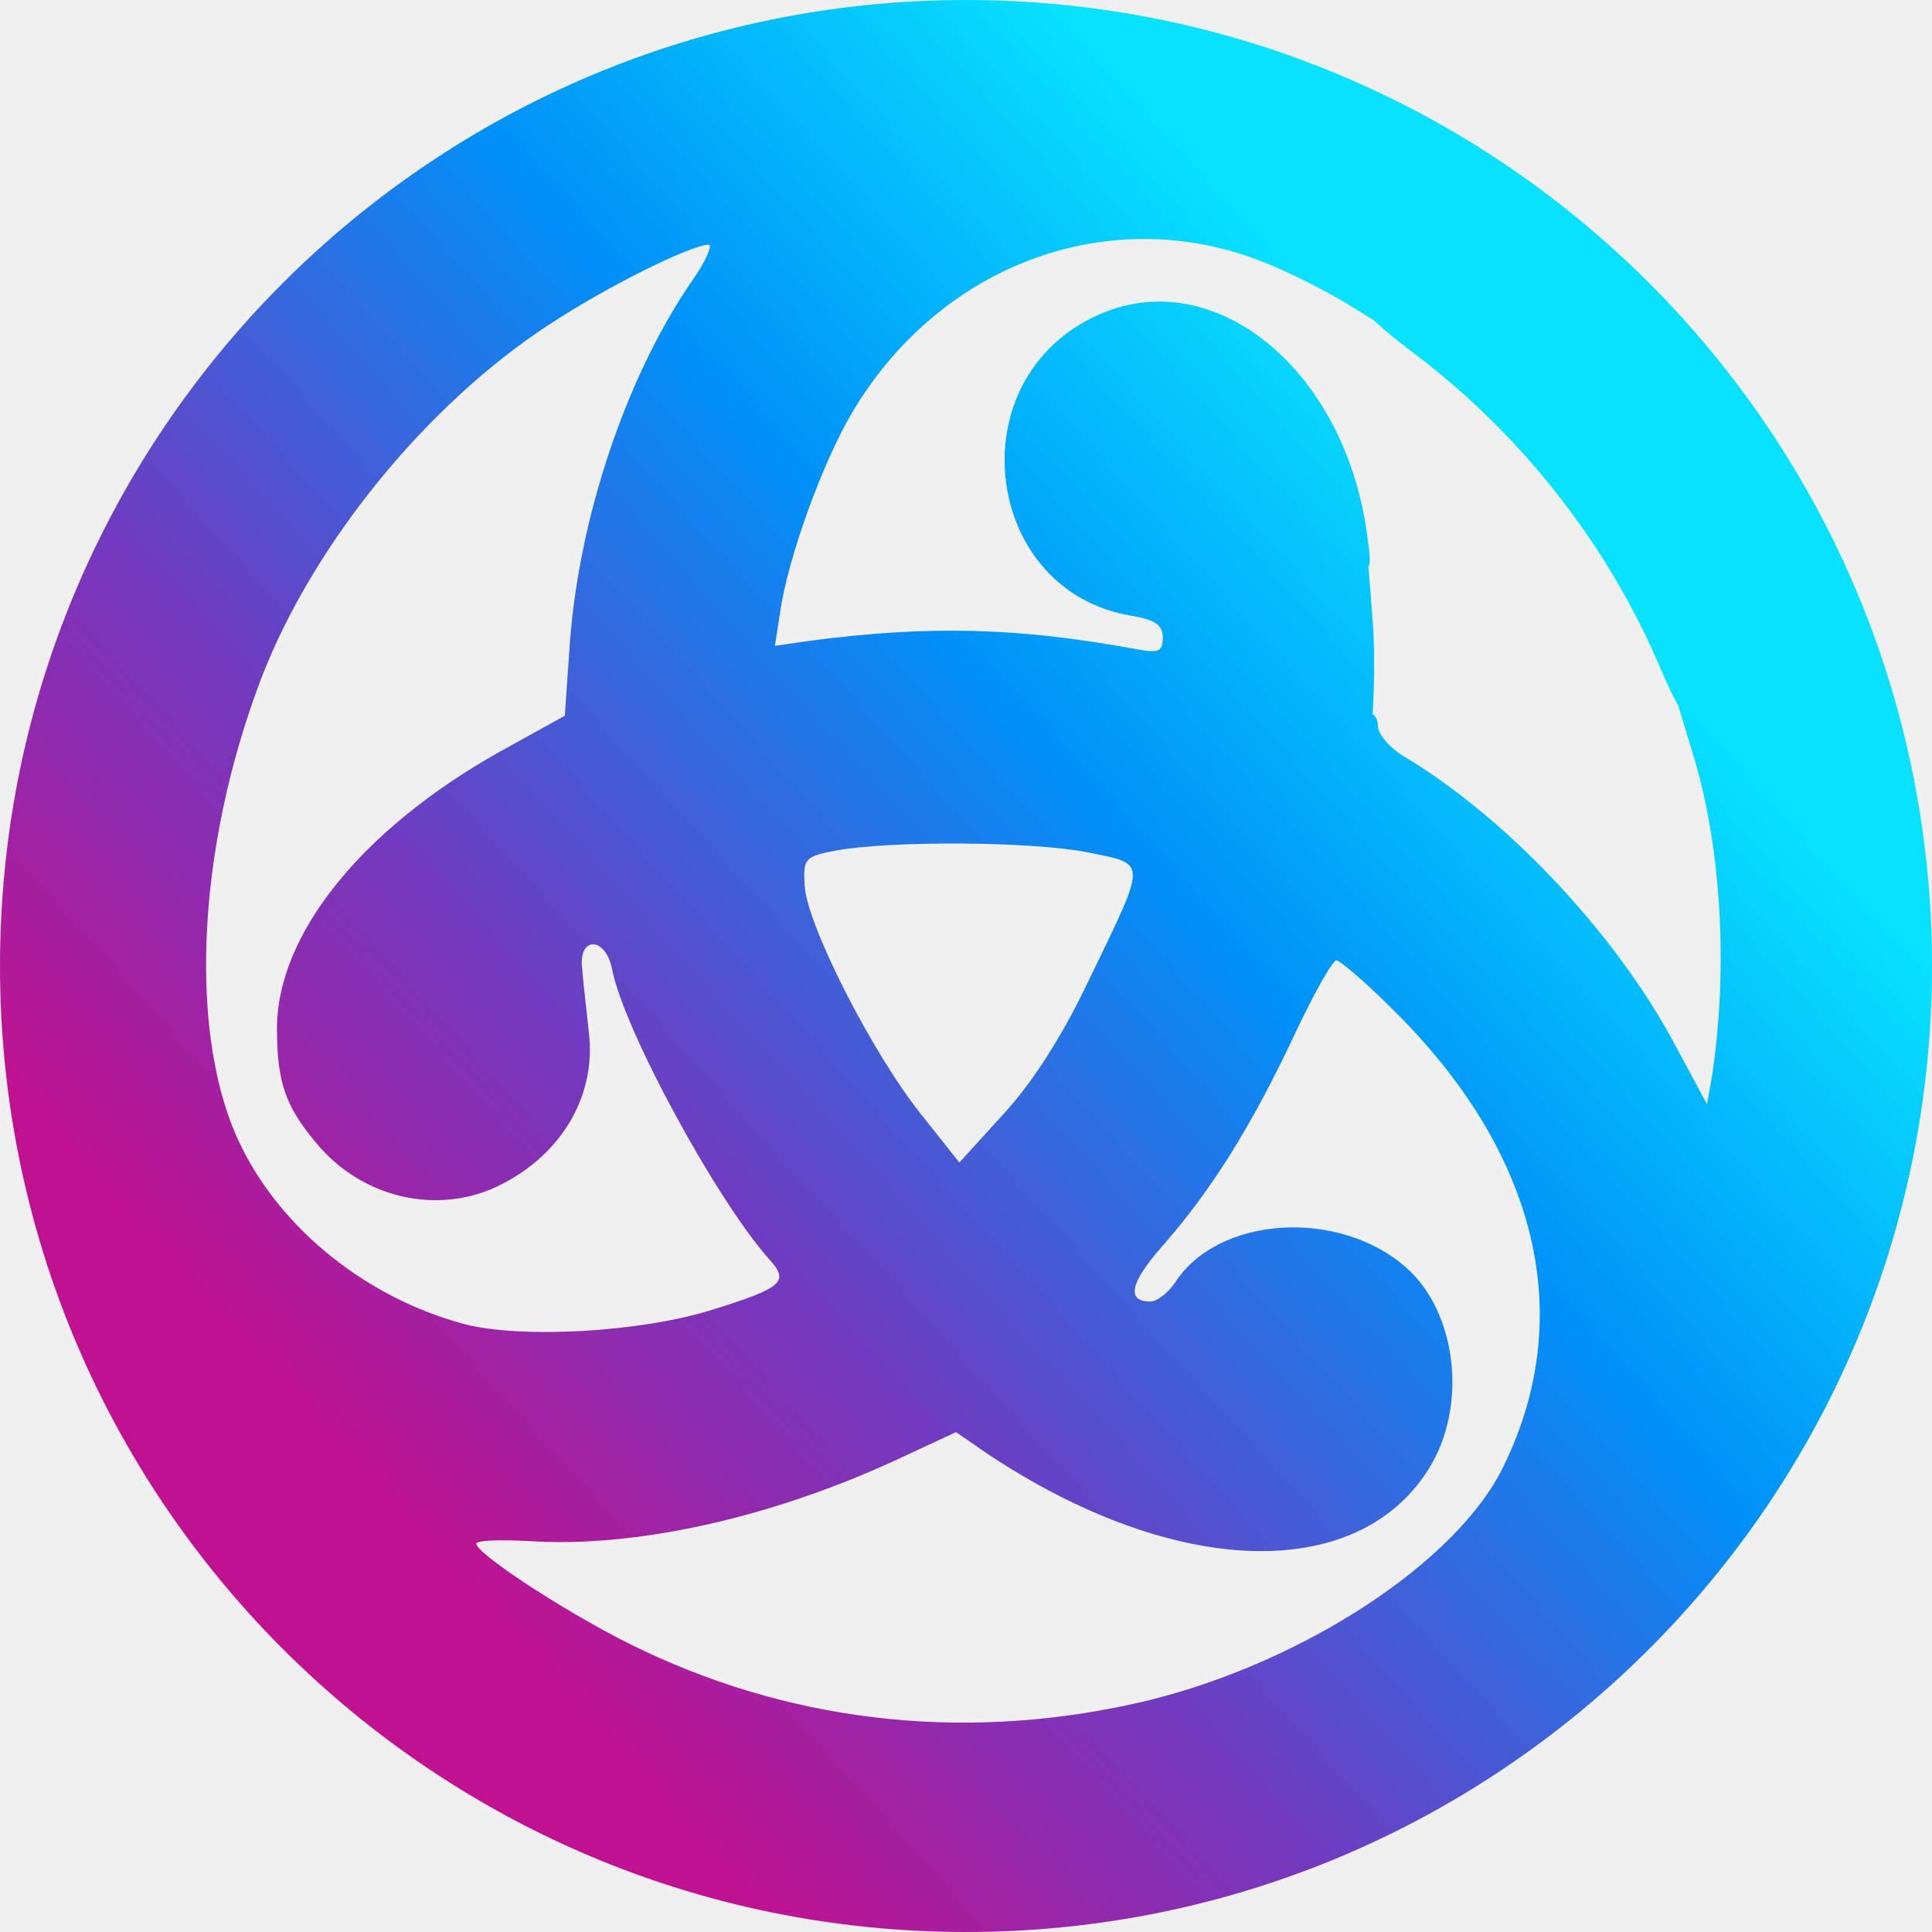
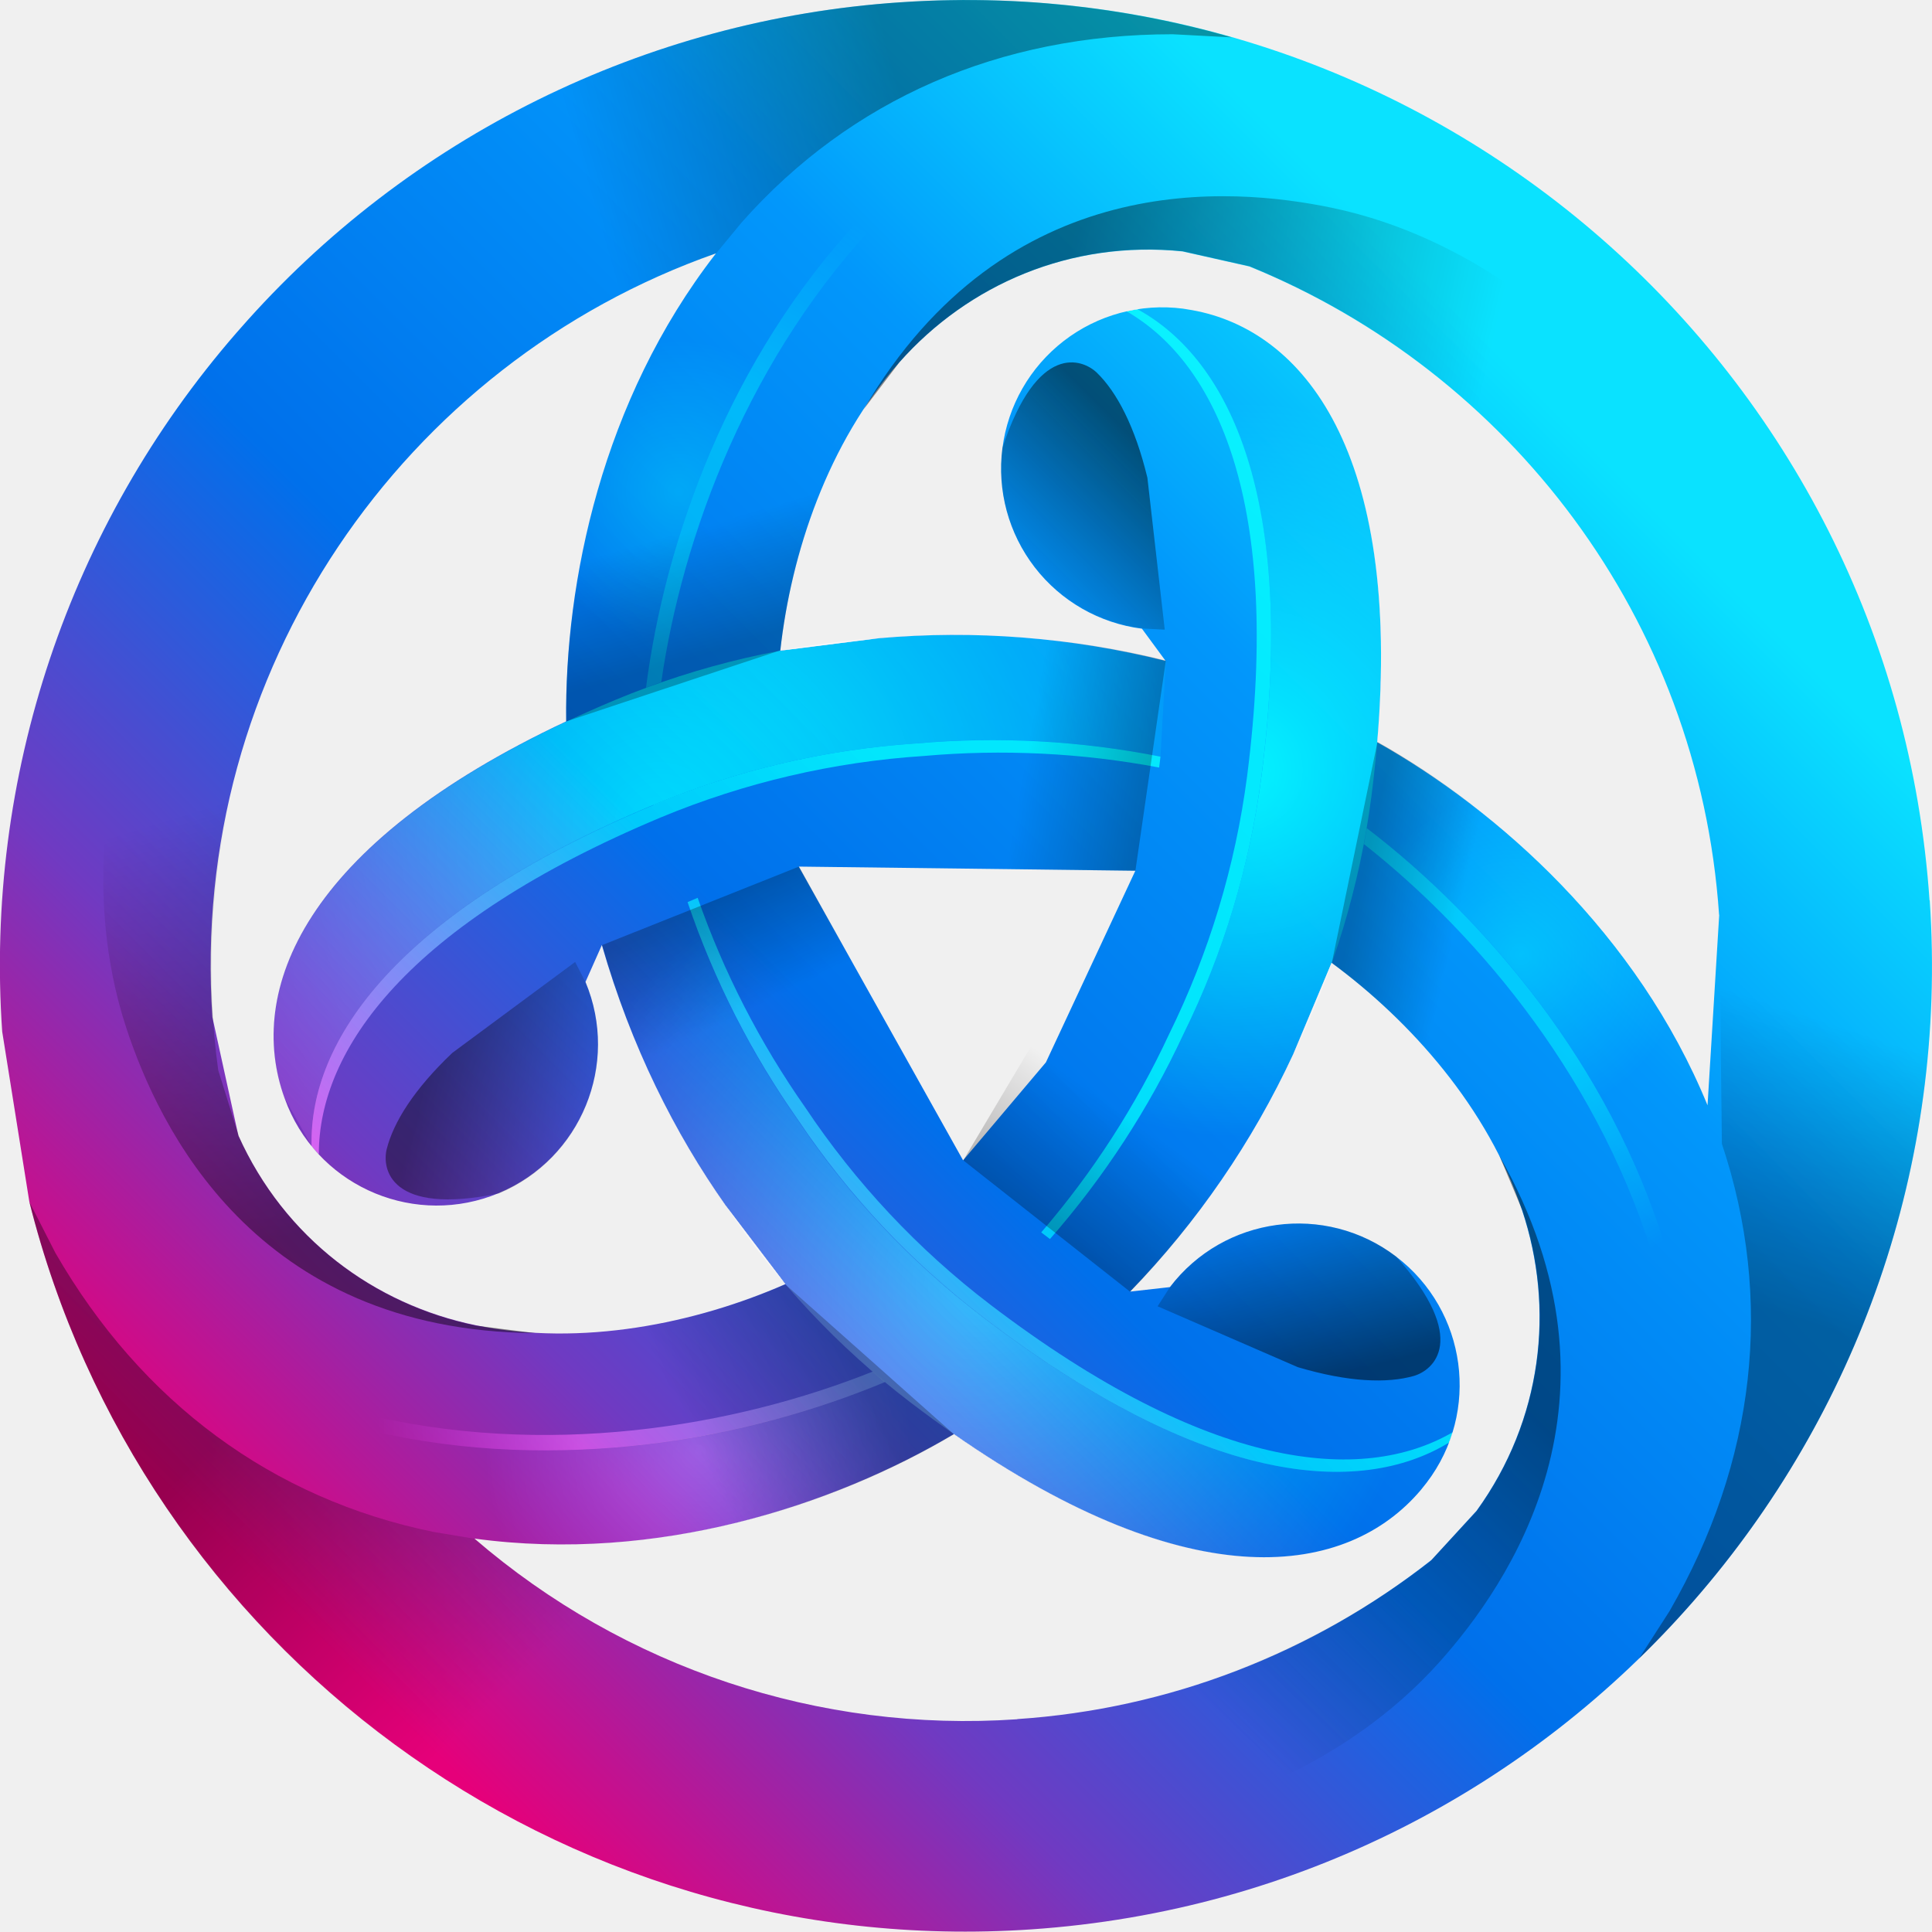
- <svg xmlns="http://www.w3.org/2000/svg" viewBox="0 0 190 190">
-   <linearGradient id="a" x1="134.875" y1="33.89" x2="24.736" y2="133.676" gradientUnits="userSpaceOnUse">
-     <stop offset="0" stop-color="#08e2ff" />
-     <stop offset=".34" stop-color="#0090f8" />
-     <stop offset=".701" stop-color="#713ac0" />
-     <stop offset="1" stop-color="#c01290" />
+ <svg xmlns="http://www.w3.org/2000/svg" viewBox="0 0 44 44">
+   <linearGradient id="a" x1="6.987" y1="37.014" x2="35.036" y2="8.96" gradientUnits="userSpaceOnUse">
+     <stop offset="0" stop-color="#e6007a" />
+     <stop offset=".21" stop-color="#703ac2" />
+     <stop offset=".46" stop-color="#0070eb" />
+     <stop offset=".77" stop-color="#0297fb" />
+     <stop offset="1" stop-color="#0ae2ff" />
  </linearGradient>
-   <path fill="url(#a)" fill-rule="evenodd" d="M190 95c0 52.467-42.533 95-95 95S0 147.467 0 95 42.533 0 95 0s95 42.533 95 95Zm-26.6-29.02c.547 1.274 1.057 2.366 1.647 3.427l1.365 4.498c2.846 9.084 3.579 21.194 1.952 31.914l-.488 2.782-3.254-6.056c-5.856-10.883-16.593-22.257-26.679-28.23-1.302-.82-2.441-2.129-2.441-2.947 0-.5-.175-.899-.512-1.155.192-3.348.208-6.562.004-9.148a369.278 369.278 0 0 0-.418-5.321c.246-.39.125-1.311-.131-3.197-2.277-16.693-15.698-27.167-27.249-21.194-13.095 6.71-10.248 26.922 4.149 29.214 2.278.409 3.01.9 3.01 2.127 0 1.391-.407 1.555-2.603 1.146-11.551-2.128-20.335-2.373-32.13-.819l-3.416.492.488-3.11c.732-5.483 4.311-15.22 7.24-20.049 8.703-14.484 25.378-20.539 40.343-14.565 2.359.9 6.02 2.782 8.216 4.091l2.593 1.61c1.056.986 2.317 2.018 3.84 3.166 10.759 8.057 19.381 19.156 24.474 31.323Zm-93.376 62.834c7.077-2.21 7.646-2.784 5.532-5.074-5.125-5.81-14.235-22.503-15.374-28.478-.65-3.191-3.334-3.191-2.928 0 .057.797.231 2.382.414 4.044l.003.032v.001l.001.007.002.013v.004c.079.712.158 1.438.23 2.119.814 6.547-3.009 12.602-9.597 15.466-5.938 2.455-12.933.654-17.244-4.583-3.01-3.601-3.823-5.973-3.823-11.21 0-9.247 8.297-19.558 21.799-27.168l6.507-3.6.488-7.038c.895-12.438 5.531-26.186 11.876-35.515 1.464-2.045 2.196-3.764 1.79-3.764-1.709 0-10.006 4.092-15.7 7.856-12.038 7.856-23.181 21.521-28.305 34.778-6.426 16.857-7.24 35.432-1.953 46.071 4.067 8.265 12.445 14.893 21.88 17.429 5.613 1.473 17.326.819 24.403-1.39Zm37.778-33.909h-.001l-.767 1.586c-2.522 5.318-5.45 9.901-8.297 13.011l-4.393 4.827-3.822-4.827c-4.718-5.893-11.225-18.658-11.388-22.423-.162-2.617 0-2.863 3.092-3.436 5.368-.982 19.195-.9 24.645.163.242.05.484.1.726.146l.081.016h.003l.01.002c1.882.375 3.046.607 3.499 1.303.735 1.128-.404 3.477-3.388 9.632Zm4.926 72.369c15.454-3.764 30.583-13.667 35.137-23.077 7.241-14.811 3.336-30.85-10.817-44.843-2.685-2.7-5.287-4.909-5.612-4.909-.407 0-2.359 3.518-4.311 7.691-4.148 8.756-7.971 14.893-12.852 20.458-3.173 3.601-3.498 5.401-1.139 5.401.651 0 1.709-.818 2.441-1.882 4.229-6.547 16.104-7.283 22.693-1.473 5.043 4.418 6.101 13.747 2.197 19.885-7.077 11.211-25.053 10.638-43.355-1.555l-3.091-2.128-6.343 2.947c-12.202 5.563-25.297 8.428-35.546 7.774-2.928-.165-5.287-.083-5.287.245 0 1.063 10.005 7.529 16.512 10.555 15.454 7.283 32.454 8.92 49.373 4.911Z" />
+   <path fill="url(#a)" d="M43.944 20.508C43.119 8.384 32.626-.772 20.507.052A21.939 21.939 0 0 0 5.466 7.488l-.083.094A21.942 21.942 0 0 0 .05 23.493l.618 3.875C3.21 37.498 12.702 44.674 23.492 43.94c12.12-.824 21.28-11.317 20.456-23.44l-.004.007Zm-4.79.327-.266 4.338c-1.597-3.897-4.752-6.713-7.523-8.268.561-6.604-1.68-9.39-4.217-9.842l-.207-.034a3.67 3.67 0 0 0-4.111 3.178 3.67 3.67 0 0 0 3.177 4.111l.539.734a19.7 19.7 0 0 0-6.536-.516l-2.24.283c.248-2.23 1.088-4.737 2.71-6.566 1.57-1.774 3.905-2.786 6.45-2.527l1.525.343c5.896 2.402 10.237 8 10.696 14.766h.004ZM23.82 24.194l-1.886 2.232-3.743-6.69 7.666.094-2.037 4.364ZM16.305 5.77l-.011.016c-2.58 3.328-3.438 7.466-3.4 10.643-6.002 2.816-7.29 6.149-6.416 8.573l.076.196a3.676 3.676 0 0 0 4.808 1.973 3.676 3.676 0 0 0 1.972-4.808l.373-.84c.67 2.323 1.66 4.285 2.816 5.926l1.363 1.796c-2.055.9-4.646 1.427-7.044.938-2.32-.475-4.364-1.988-5.414-4.323l-.591-2.695C4.302 15.286 9.189 8.27 16.305 5.77Zm6.86 33.385a17.126 17.126 0 0 1-12.36-4.115c4.171.568 8.184-.757 10.918-2.38 5.44 3.791 8.972 3.242 10.636 1.273l.132-.166a3.674 3.674 0 0 0-.697-5.15 3.674 3.674 0 0 0-5.15.696l-.908.102a19.654 19.654 0 0 0 3.716-5.407l.874-2.082c1.807 1.333 3.562 3.31 4.337 5.633.75 2.243.463 4.774-1.035 6.848l-1.024 1.118a17.09 17.09 0 0 1-9.435 3.626l-.004.004Z" />
+   <radialGradient id="b" cx="28.271" cy="17.544" r="8.366" fx="28.271" fy="17.544" gradientUnits="userSpaceOnUse">
+     <stop offset="0" stop-color="#fff" />
+     <stop offset="1" stop-color="#fff" stop-opacity="0" />
+   </radialGradient>
+   <path fill="url(#b)" opacity=".9" style="mix-blend-mode:overlay" d="m27.15 7.059-1.25-.015c2.104 1.144 3.636 4.333 2.83 10.629a18.829 18.829 0 0 1-1.78 5.888 19.606 19.606 0 0 1-3.039 4.661l1.826 1.201a19.651 19.651 0 0 0 3.716-5.406 18.698 18.698 0 0 0 1.781-5.889c.96-7.492-1.397-10.587-4.085-11.065v-.004Z" />
+   <path fill="#fff" d="M28.73 17.669c.807-6.292-.726-9.484-2.83-10.629l-.245.049c2.06 1.186 3.543 4.371 2.748 10.58a18.83 18.83 0 0 1-1.78 5.888 19.516 19.516 0 0 1-2.91 4.51l.199.151a19.682 19.682 0 0 0 3.038-4.66 18.7 18.7 0 0 0 1.78-5.89Z" opacity=".8" style="mix-blend-mode:overlay" />
+   <radialGradient id="c" cx="15.908" cy="33.064" r="4.868" fx="15.908" fy="33.064" gradientUnits="userSpaceOnUse">
+     <stop offset="0" stop-color="#fff" />
+     <stop offset="1" stop-color="#fff" stop-opacity="0" />
+   </radialGradient>
+   <path fill="url(#c)" opacity=".5" style="mix-blend-mode:overlay" d="m20.73 31.942-.58-.467c-3.105 1.295-7.409 2.108-11.686 1.114l2.338 2.451c4.172.569 8.185-.756 10.919-2.379l-.99-.72Z" />
+   <linearGradient id="d" x1="8.603" y1="32.239" x2="13.294" y2="32.175" gradientUnits="userSpaceOnUse">
+     <stop offset="0" stop-color="#fff" stop-opacity="0" />
+     <stop offset="1" stop-color="#fff" />
+   </linearGradient>
+   <path fill="url(#d)" opacity=".6" style="mix-blend-mode:overlay" d="m20.154 31.475-.282-.237c-3.129 1.25-7.455 1.999-11.72.934l.316.417c4.273.994 8.58.181 11.686-1.114Z" />
+   <radialGradient id="e" cx="15.008" cy="18.794" r="13.321" fx="15.008" fy="18.794" gradientUnits="userSpaceOnUse">
+     <stop offset="0" stop-color="#fff" />
+     <stop offset="1" stop-color="#fff" stop-opacity="0" />
+   </radialGradient>
+   <path fill="url(#e)" opacity=".9" style="mix-blend-mode:overlay" d="m6.482 25.007.614 1.091c-.06-2.394 1.935-5.32 7.786-7.767a18.788 18.788 0 0 1 5.99-1.4c1.717-.155 3.58-.09 5.557.3l.124-2.179a19.621 19.621 0 0 0-6.54-.516 18.809 18.809 0 0 0-5.99 1.4c-6.969 2.915-8.47 6.503-7.54 9.074v-.003Z" />
+   <path fill="#fff" d="M14.882 18.335c-5.851 2.447-7.847 5.373-7.786 7.767l.165.185c-.003-2.376 2.015-5.252 7.786-7.67a18.787 18.787 0 0 1 5.99-1.4 19.59 19.59 0 0 1 5.362.263l.03-.248a19.651 19.651 0 0 0-5.557-.301 18.811 18.811 0 0 0-5.99 1.4v.004Z" opacity=".8" style="mix-blend-mode:overlay" />
+   <radialGradient id="f" cx="34.631" cy="21.742" r="3.742" fx="34.631" fy="21.742" gradientUnits="userSpaceOnUse">
+     <stop offset="0" stop-color="#fff" />
+     <stop offset="1" stop-color="#fff" stop-opacity="0" />
+   </radialGradient>
+   <path fill="url(#f)" opacity=".4" style="mix-blend-mode:overlay" d="m31.241 18.124-.113.734c2.673 2.041 5.531 5.366 6.811 9.563l.953-3.252c-1.593-3.897-4.748-6.71-7.52-8.265l-.13 1.22Z" />
+   <linearGradient id="g" x1="37.566" y1="28.477" x2="35.165" y2="24.446" gradientUnits="userSpaceOnUse">
+     <stop offset="0" stop-color="#fff" stop-opacity="0" />
+     <stop offset="1" stop-color="#fff" />
+   </linearGradient>
+   <path fill="url(#g)" opacity=".5" style="mix-blend-mode:overlay" d="m31.127 18.858-.064.366c2.647 2.085 5.46 5.455 6.668 9.683l.204-.485c-1.28-4.198-4.135-7.52-6.811-9.564h.003Z" />
+   <radialGradient id="h" cx="22.322" cy="29.268" r="10.262" fx="22.322" fy="29.268" gradientUnits="userSpaceOnUse">
+     <stop offset="0" stop-color="#fff" />
+     <stop offset="1" stop-color="#fff" stop-opacity="0" />
+   </radialGradient>
+   <path fill="url(#h)" opacity=".9" style="mix-blend-mode:overlay" d="m32.358 33.93.64-1.077c-2.044 1.25-5.572.983-10.621-2.861a18.717 18.717 0 0 1-4.21-4.488 19.53 19.53 0 0 1-2.518-4.963l-1.954.983a19.707 19.707 0 0 0 2.824 5.922 18.79 18.79 0 0 0 4.209 4.488c6.009 4.579 9.868 4.085 11.626 1.996h.004Z" />
+   <path fill="#fff" d="M22.383 29.992c5.045 3.844 8.576 4.11 10.62 2.86l.08-.233c-2.056 1.194-5.557.882-10.534-2.91a18.72 18.72 0 0 1-4.21-4.488 19.546 19.546 0 0 1-2.45-4.774l-.23.098a19.528 19.528 0 0 0 2.518 4.962 18.79 18.79 0 0 0 4.21 4.488l-.004-.003Z" opacity=".8" style="mix-blend-mode:overlay" />
+   <radialGradient id="i" cx="15.462" cy="11.19" r="3.466" fx="15.462" fy="11.19" gradientUnits="userSpaceOnUse">
+     <stop offset="0" stop-color="#fff" />
+     <stop offset="1" stop-color="#fff" stop-opacity="0" />
+   </radialGradient>
+   <path fill="url(#i)" opacity=".3" style="mix-blend-mode:overlay" d="m14.02 15.93.693-.268c.429-3.336 1.878-7.474 4.875-10.678l-3.294.799c-2.58 3.328-3.438 7.466-3.4 10.643l1.126-.497Z" />
+   <linearGradient id="j" x1="19.825" y1="5.275" x2="17.538" y2="9.372" gradientUnits="userSpaceOnUse">
+     <stop offset="0" stop-color="#fff" stop-opacity="0" />
+     <stop offset="1" stop-color="#fff" />
+   </linearGradient>
+   <path fill="url(#j)" opacity=".4" style="mix-blend-mode:overlay" d="m14.713 15.662.347-.128c.482-3.336 1.995-7.455 5.048-10.617l-.52.064c-2.996 3.207-4.446 7.341-4.875 10.677v.004Z" />
+   <linearGradient id="k" x1="20.846" y1="3.192" x2="13.678" y2="5.278" gradientUnits="userSpaceOnUse">
+     <stop offset="0" stop-color="#231f20" />
+     <stop offset="1" stop-color="#fff" />
+   </linearGradient>
+   <path fill="url(#k)" opacity=".4" style="mix-blend-mode:multiply" d="M20.507.052a21.939 21.939 0 0 0-15.04 7.436l3.945 2.805a17.181 17.181 0 0 1 6.897-4.522l.584-.708C19.378 2.26 22.77.78 26.708.78l1.348.071a21.848 21.848 0 0 0-7.549-.798Z" />
+   <linearGradient id="l" x1="7.304" y1="30.526" x2="13.298" y2="36.784" gradientUnits="userSpaceOnUse">
+     <stop offset="0" stop-color="#231f20" />
+     <stop offset="1" stop-color="#fff" />
+   </linearGradient>
+   <path fill="url(#l)" opacity=".4" style="mix-blend-mode:multiply" d="M23.166 39.16a17.126 17.126 0 0 1-12.36-4.116l-.926-.154c-3.671-.75-6.653-2.948-8.618-6.355l-.592-1.16c2.542 10.132 12.033 17.308 22.82 16.573l-.324-4.789Z" />
+   <linearGradient id="m" x1="39.472" y1="29.585" x2="41.558" y2="23.245" gradientUnits="userSpaceOnUse">
+     <stop offset="0" stop-color="#231f20" />
+     <stop offset="1" stop-color="#fff" />
+   </linearGradient>
+   <path fill="url(#m)" opacity=".4" style="mix-blend-mode:multiply" d="m43.945 20.508-4.79.327.06 5.215c1.187 3.554.773 7.232-1.193 10.643l-.693 1.077c4.47-4.348 7.071-10.553 6.616-17.259v-.003Z" />
+   <linearGradient id="n" x1="24.112" y1="6.822" x2="33.72" y2="9.02" gradientUnits="userSpaceOnUse">
+     <stop offset="0" stop-color="#231f20" />
+     <stop offset="1" stop-color="#fff" />
+   </linearGradient>
+   <path fill="url(#n)" opacity=".5" style="mix-blend-mode:multiply" d="m26.936 5.722 1.525.343a17.296 17.296 0 0 1 5.131 3.245l2.124-1.724s-2.127-2.176-5.384-2.854c-2.278-.474-7.417-.93-10.659 4.586l.813-1.07c1.57-1.773 3.905-2.785 6.45-2.526Z" />
+   <linearGradient id="o" x1="34.091" y1="31.416" x2="27.378" y2="38.639" gradientUnits="userSpaceOnUse">
+     <stop offset="0" stop-color="#231f20" />
+     <stop offset="1" stop-color="#fff" />
+   </linearGradient>
+   <path fill="url(#o)" opacity=".5" style="mix-blend-mode:multiply" d="M33.63 34.412 32.57 35.56a17.31 17.31 0 0 1-5.376 2.82l.433 2.7s2.948-.754 5.162-3.235c1.547-1.735 4.514-5.96 1.359-11.524l.52 1.238c.749 2.244.463 4.774-1.036 6.849l-.004.004Z" />
+   <linearGradient id="p" x1="7.798" y1="27.765" x2="4.902" y2="18.342" gradientUnits="userSpaceOnUse">
+     <stop offset="0" stop-color="#231f20" />
+     <stop offset="1" stop-color="#fff" />
+   </linearGradient>
+   <path fill="url(#p)" opacity=".5" style="mix-blend-mode:multiply" d="m5.437 25.869-.467-1.495a17.361 17.361 0 0 1 .245-6.065l-2.557-.975s-.82 2.933.222 6.088c.73 2.21 2.903 6.89 9.3 6.938l-1.333-.169c-2.319-.474-4.363-1.988-5.414-4.322h.004Z" />
+   <linearGradient id="q" x1="26.21" y1="10.364" x2="23.171" y2="13.407" gradientUnits="userSpaceOnUse">
+     <stop offset="0" stop-color="#231f20" />
+     <stop offset="1" stop-color="#fff" />
+   </linearGradient>
+   <path fill="url(#q)" opacity=".6" style="mix-blend-mode:multiply" d="m26.006 14.314.52.026-.395-3.46c-.283-1.17-.697-1.95-1.149-2.39-.327-.317-1.355-.708-2.153 1.709a3.67 3.67 0 0 0 3.177 4.111v.004Z" />
+   <linearGradient id="r" x1="9.816" y1="24.164" x2="13.969" y2="25.28" gradientUnits="userSpaceOnUse">
+     <stop offset="0" stop-color="#231f20" />
+     <stop offset="1" stop-color="#fff" />
+   </linearGradient>
+   <path fill="url(#r)" opacity=".5" style="mix-blend-mode:multiply" d="m13.336 22.371-.237-.463-2.797 2.07c-.874.83-1.34 1.578-1.495 2.192-.109.44.064 1.525 2.557 1.009a3.676 3.676 0 0 0 1.972-4.808Z" />
+   <linearGradient id="s" x1="29.962" y1="31.462" x2="28.85" y2="27.312" gradientUnits="userSpaceOnUse">
+     <stop offset="0" stop-color="#231f20" />
+     <stop offset="1" stop-color="#fff" />
+   </linearGradient>
+   <path fill="url(#s)" opacity=".6" style="mix-blend-mode:multiply" d="m26.646 29.31-.282.44 3.192 1.386c1.156.343 2.037.373 2.643.2.437-.125 1.288-.821-.403-2.719a3.674 3.674 0 0 0-5.15.697v-.004Z" />
+   <linearGradient id="t" x1="23.644" y1="27.77" x2="25.47" y2="25.251" gradientUnits="userSpaceOnUse">
+     <stop offset="0" stop-color="#231f20" />
+     <stop offset="1" stop-color="#fff" />
+   </linearGradient>
+   <path fill="url(#t)" opacity=".3" style="mix-blend-mode:multiply" d="m25.858 19.834-3.92 6.592 3.8 2.993a19.651 19.651 0 0 0 3.715-5.406l.874-2.082-4.47-2.098Z" />
+   <linearGradient id="u" x1="17.365" y1="26.678" x2="13.716" y2="28.418" gradientUnits="userSpaceOnUse">
+     <stop offset="0" stop-color="#231f20" />
+     <stop offset="1" stop-color="#fff" />
+   </linearGradient>
+   <path fill="url(#u)" opacity=".3" style="mix-blend-mode:multiply" d="M10.806 35.044c4.172.569 8.185-.757 10.919-2.38l-3.84-3.414c-2.056.9-4.647 1.427-7.045.937-2.32-.474-4.364-1.988-5.414-4.322l-.452-1.427a17.14 17.14 0 0 0 5.828 10.606h.004Z" />
+   <linearGradient id="v" x1="16.04" y1="20.605" x2="17.169" y2="22.951" gradientUnits="userSpaceOnUse">
+     <stop offset="0" stop-color="#231f20" />
+     <stop offset="1" stop-color="#fff" />
+   </linearGradient>
+   <path fill="url(#v)" opacity=".3" style="mix-blend-mode:multiply" d="m21.94 26.426-3.743-6.69-4.484 1.788c.67 2.323 1.66 4.285 2.816 5.926l1.363 1.796 4.048-2.82Z" />
+   <linearGradient id="w" x1="21.293" y1="13.361" x2="20.513" y2="10.669" gradientUnits="userSpaceOnUse">
+     <stop offset="0" stop-color="#231f20" />
+     <stop offset="1" stop-color="#fff" />
+   </linearGradient>
+   <path fill="url(#w)" opacity=".3" style="mix-blend-mode:multiply" d="M16.296 5.786c-2.579 3.329-3.437 7.466-3.4 10.644l4.876-1.619c.249-2.229 1.088-4.736 2.711-6.566 1.57-1.773 3.904-2.786 6.45-2.527l1.524.343a17.059 17.059 0 0 0-7.628-1.224l-4.533.95Z" />
+   <linearGradient id="x" x1="29.718" y1="25.692" x2="31.977" y2="26.211" gradientUnits="userSpaceOnUse">
+     <stop offset="0" stop-color="#231f20" />
+     <stop offset="1" stop-color="#fff" />
+   </linearGradient>
+   <path fill="url(#x)" opacity=".3" style="mix-blend-mode:multiply" d="M38.893 25.165c-1.596-3.897-4.751-6.713-7.522-8.268l-1.04 5.034c1.808 1.332 3.562 3.309 4.338 5.632.75 2.244.463 4.774-1.035 6.849L32.61 35.53a17.253 17.253 0 0 0 6.298-10.339l-.015-.026Z" />
+   <linearGradient id="y" x1="26.175" y1="18.06" x2="23.309" y2="17.541" gradientUnits="userSpaceOnUse">
+     <stop offset="0" stop-color="#231f20" />
+     <stop offset="1" stop-color="#fff" />
+   </linearGradient>
+   <path fill="url(#y)" opacity=".3" style="mix-blend-mode:multiply" d="m17.76 17.462.433 2.274 7.665.094.693-4.786a19.7 19.7 0 0 0-6.536-.515l-2.24.282-.015 2.65Z" />
</svg>
